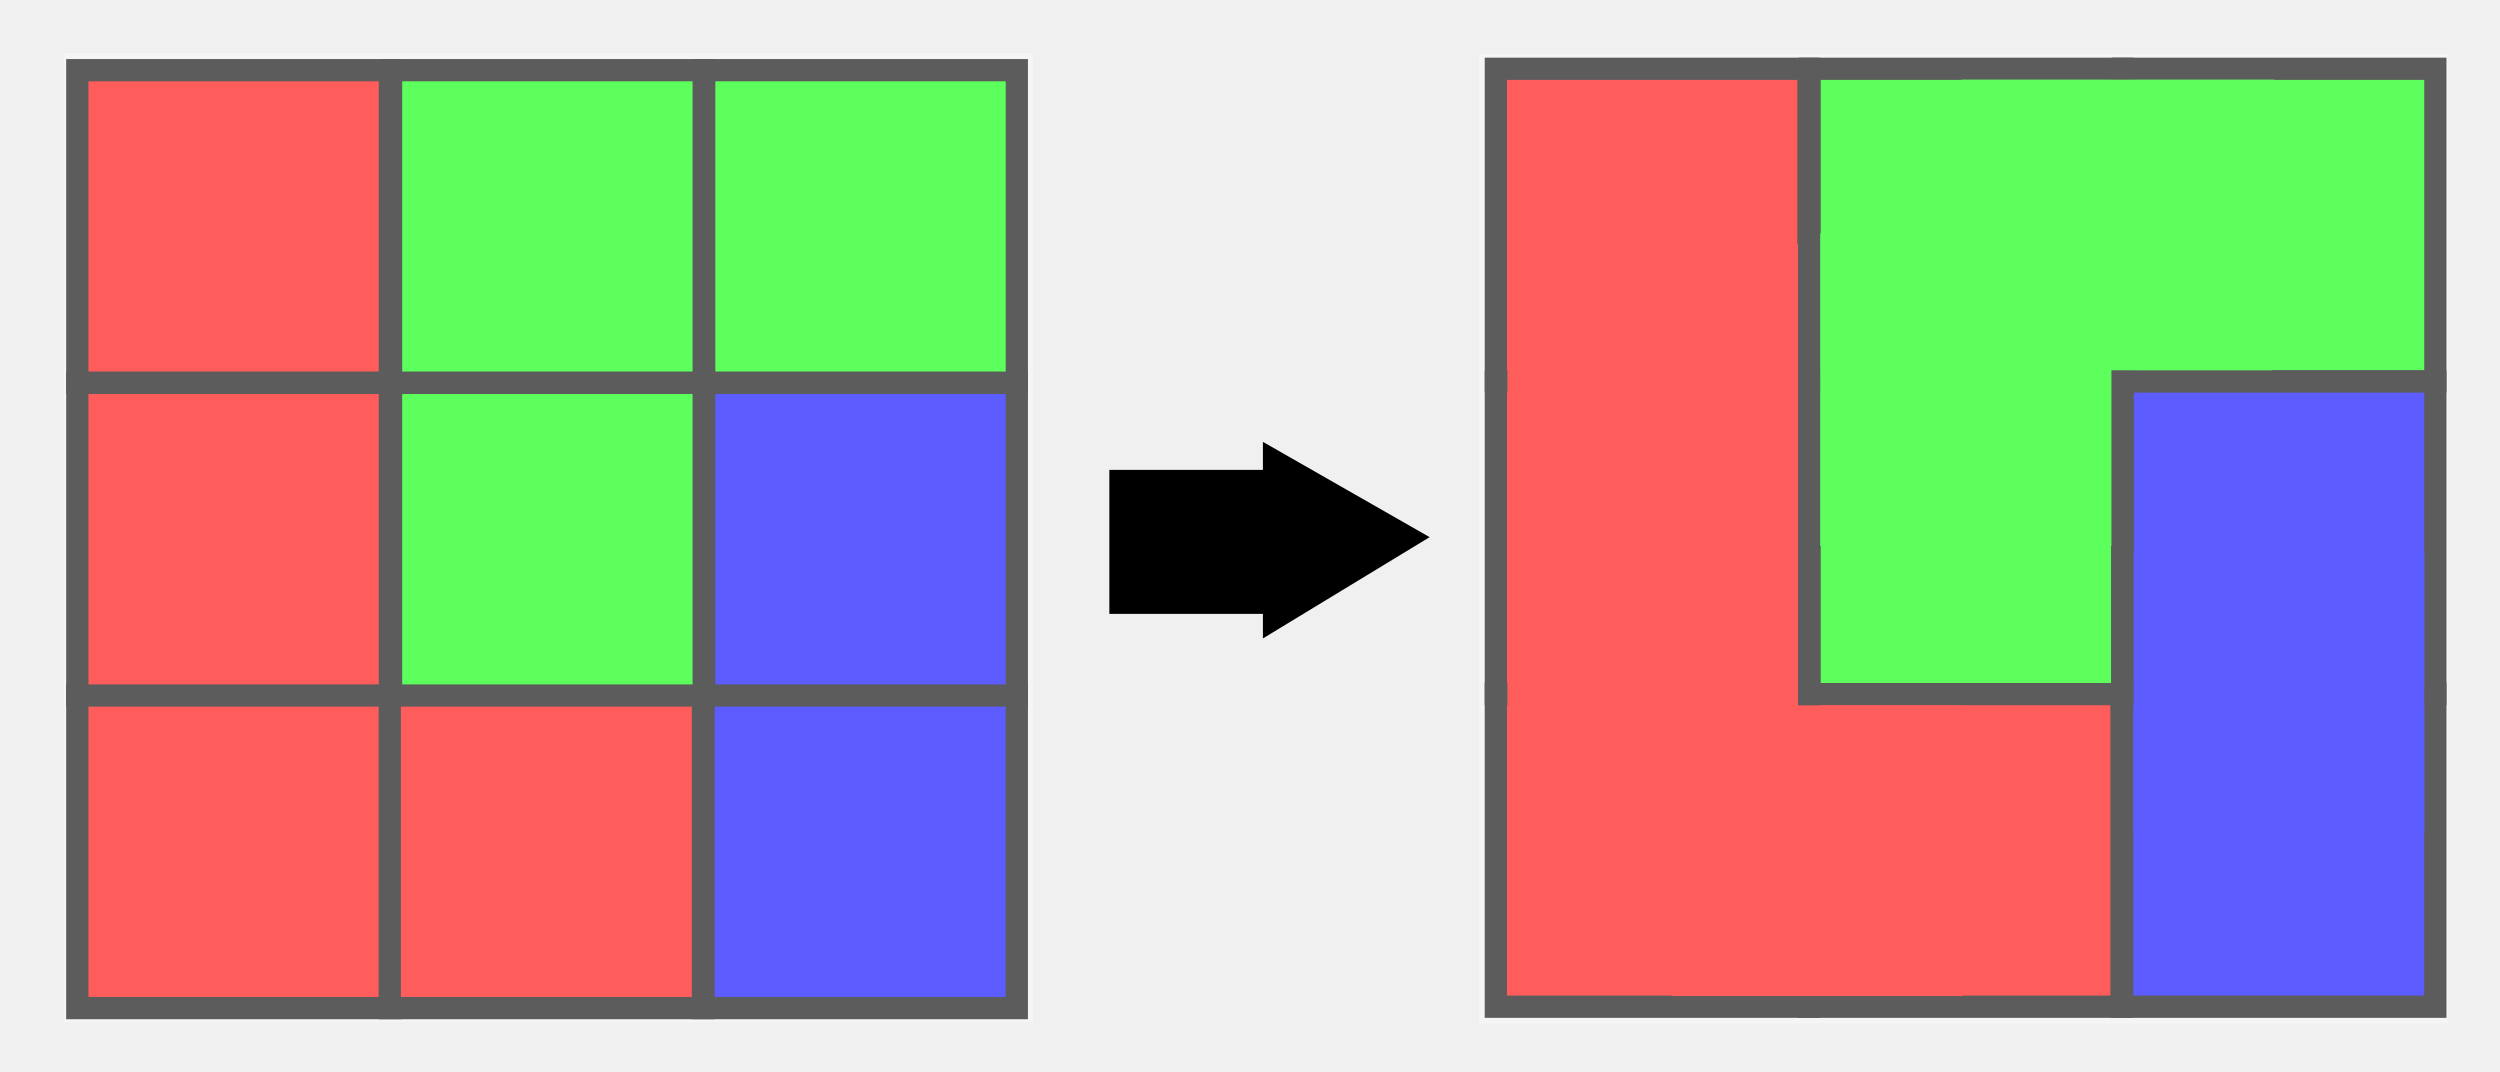
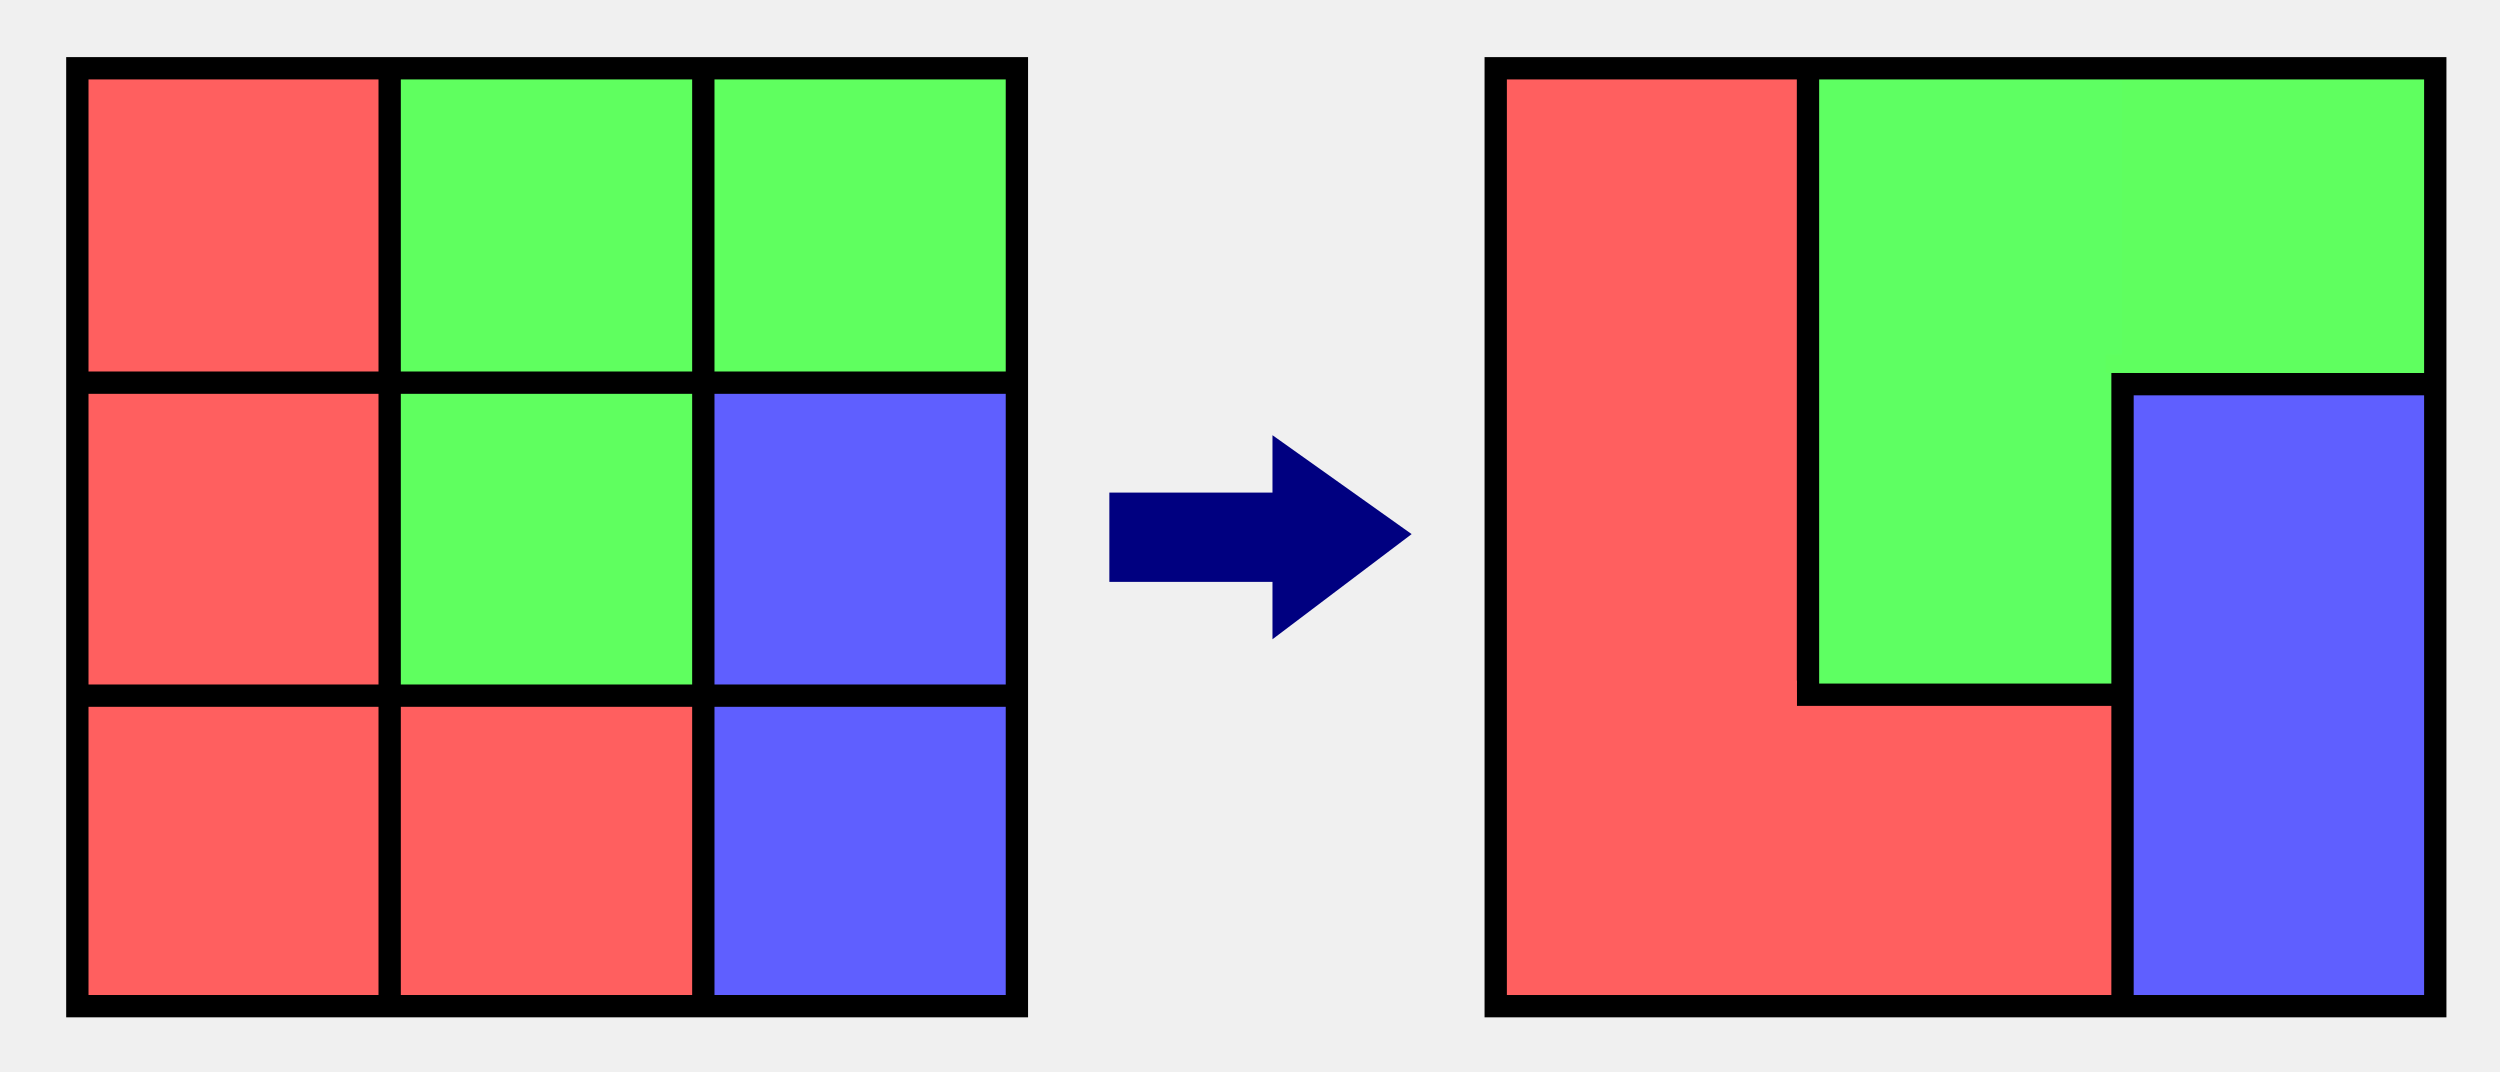
<svg xmlns="http://www.w3.org/2000/svg" width="112" height="48" id="svg3793" version="1.1">
  <defs id="defs3795" />
  <g id="layer1">
-     <g transform="translate(45.82554,-0.06273498)" id="g4870-3">
-       <g id="g5037" transform="translate(1.865762,0)">
-         <g transform="translate(-45.82554,0.06273498)" id="g4870">
-           <rect style="fill:#ff0000;fill-opacity:1;stroke:#000000;stroke-width:0.996;stroke-miterlimit:4;stroke-opacity:1;stroke-dasharray:none;stroke-dashoffset:0" id="rect3843-9" width="14.004" height="14.004" x="1.598" y="3.144" />
-           <rect style="fill:#00ff00;fill-opacity:1;stroke:#000000;stroke-width:0.996;stroke-miterlimit:4;stroke-opacity:1;stroke-dasharray:none;stroke-dashoffset:0" id="rect3843-9-8-2" width="14.004" height="14.004" x="15.655" y="3.144" />
-           <rect style="fill:#00ff00;fill-opacity:1;stroke:#000000;stroke-width:0.996;stroke-miterlimit:4;stroke-opacity:1;stroke-dasharray:none;stroke-dashoffset:0" id="rect3843-9-8-4" width="14.004" height="14.004" x="29.684" y="3.144" />
-           <rect style="fill:#ff0000;fill-opacity:1;stroke:#000000;stroke-width:0.998;stroke-miterlimit:4;stroke-opacity:1;stroke-dasharray:none;stroke-dashoffset:0" id="rect3843-4" width="14.033" height="14.033" x="1.598" y="31.13" />
-           <rect style="fill:#ff0000;fill-opacity:1;stroke:#000000;stroke-width:0.998;stroke-miterlimit:4;stroke-opacity:1;stroke-dasharray:none;stroke-dashoffset:0" id="rect3843-4-8" width="14.033" height="14.033" x="15.595" y="31.13" />
-           <rect style="fill:#0000ff;fill-opacity:1;stroke:#000000;stroke-width:0.998;stroke-miterlimit:4;stroke-opacity:1;stroke-dasharray:none;stroke-dashoffset:0" id="rect3843-9-8-5" width="14.033" height="14.033" x="29.654" y="31.13" />
-           <rect style="fill:#ff0000;fill-opacity:1;stroke:#000000;stroke-width:0.996;stroke-miterlimit:4;stroke-opacity:1;stroke-dasharray:none;stroke-dashoffset:0" id="rect3843" width="14.004" height="14.004" x="1.598" y="17.155" />
-           <rect style="fill:#00ff00;fill-opacity:1;stroke:#000000;stroke-width:0.996;stroke-miterlimit:4;stroke-opacity:1;stroke-dasharray:none;stroke-dashoffset:0" id="rect3843-9-8" width="14.004" height="14.004" x="15.655" y="17.155" />
-           <rect style="fill:#0000ff;fill-opacity:1;stroke:#000000;stroke-width:0.996;stroke-miterlimit:4;stroke-opacity:1;stroke-dasharray:none;stroke-dashoffset:0" id="rect3843-9-8-2-1" width="14.004" height="14.004" x="29.684" y="17.155" />
-         </g>
-         <rect transform="translate(-45.82554,0.06273498)" y="2.374" x="0.989" height="43.427" width="43.427" id="rect5005" style="fill:#ffffff;fill-opacity:0.363;stroke:none" />
+     <g id="g3015" transform="translate(0,0.7689623)">
+       <g id="g3787">
+         <rect y="21.299" x="49.699" height="4" width="8.085" id="rect5070" style="fill:#000080;fill-opacity:1;stroke:none" />
+         <path id="path5074" d="m 57.007,18.728 0,9.142 6.234,-4.711 z" style="fill:#000080;stroke:none;stroke-width:0.858px;stroke-linecap:butt;stroke-linejoin:miter;stroke-opacity:1;fill-opacity:1" />
      </g>
-       <g id="g5050" transform="translate(19.59051,0)">
-         <g id="g4989">
-           <rect y="3.144" x="1.598" height="14.004" width="14.004" id="rect3843-9-87" style="fill:#ff0000;fill-opacity:1;stroke:#000000;stroke-width:0.996;stroke-miterlimit:4;stroke-opacity:1;stroke-dasharray:none;stroke-dashoffset:0" />
-           <rect y="3.144" x="15.655" height="14.004" width="14.004" id="rect3843-9-8-2-4" style="fill:#00ff00;fill-opacity:1;stroke:#000000;stroke-width:0.996;stroke-miterlimit:4;stroke-opacity:1;stroke-dasharray:none;stroke-dashoffset:0" />
-           <rect y="3.144" x="29.684" height="14.004" width="14.004" id="rect3843-9-8-4-2" style="fill:#00ff00;fill-opacity:1;stroke:#000000;stroke-width:0.996;stroke-miterlimit:4;stroke-opacity:1;stroke-dasharray:none;stroke-dashoffset:0" />
-           <rect y="31.13" x="1.598" height="14.033" width="14.033" id="rect3843-4-7" style="fill:#ff0000;fill-opacity:1;stroke:#000000;stroke-width:0.998;stroke-miterlimit:4;stroke-opacity:1;stroke-dasharray:none;stroke-dashoffset:0" />
-           <rect y="31.13" x="15.595" height="14.033" width="14.033" id="rect3843-4-8-7" style="fill:#ff0000;fill-opacity:1;stroke:#000000;stroke-width:0.998;stroke-miterlimit:4;stroke-opacity:1;stroke-dasharray:none;stroke-dashoffset:0" />
-           <rect y="31.13" x="29.654" height="14.033" width="14.033" id="rect3843-9-8-5-9" style="fill:#0000ff;fill-opacity:1;stroke:#000000;stroke-width:0.998;stroke-miterlimit:4;stroke-opacity:1;stroke-dasharray:none;stroke-dashoffset:0" />
-           <rect y="17.155" x="1.598" height="14.004" width="14.004" id="rect3843-3" style="fill:#ff0000;fill-opacity:1;stroke:#000000;stroke-width:0.996;stroke-miterlimit:4;stroke-opacity:1;stroke-dasharray:none;stroke-dashoffset:0" />
-           <rect y="17.155" x="15.655" height="14.004" width="14.004" id="rect3843-9-8-1" style="fill:#00ff00;fill-opacity:1;stroke:#000000;stroke-width:0.996;stroke-miterlimit:4;stroke-opacity:1;stroke-dasharray:none;stroke-dashoffset:0" />
-           <rect y="17.155" x="29.684" height="14.004" width="14.004" id="rect3843-9-8-2-1-9" style="fill:#0000ff;fill-opacity:1;stroke:#000000;stroke-width:0.996;stroke-miterlimit:4;stroke-opacity:1;stroke-dasharray:none;stroke-dashoffset:0" />
-           <rect style="fill:#ff0000;fill-opacity:1;stroke:none" id="rect4926" width="13.018" height="24.034" x="2.117" y="11.011" />
-           <rect style="fill:#ff0000;fill-opacity:1;stroke:none" id="rect4926-8" width="13.018" height="13.018" x="9.502" y="31.665" />
-           <rect y="10.518" x="16.131" height="14.004" width="13.044" id="rect3843-9-8-2-4-6" style="fill:#00ff00;fill-opacity:1;stroke:none" />
-           <rect y="3.633" x="22.49" height="13.017" width="14.004" id="rect3843-9-8-2-4-5" style="fill:#00ff00;fill-opacity:1;stroke:none" transform="matrix(1,0,-0.00862969,0.9999628,0,0)" />
-           <rect y="24.78" x="30.173" height="12.594" width="13.02" id="rect3843-9-8-2-1-9-0" style="fill:#0000ff;fill-opacity:1;stroke:none" />
-         </g>
-         <rect y="2.492" x="0.844" height="43.427" width="43.427" id="rect5005-2" style="fill:#ffffff;fill-opacity:0.363;stroke:none" />
-       </g>
-       <g id="g5080" transform="translate(1.65533,0.375)">
-         <rect y="20.738" x="2.218" height="6.451" width="8.085" id="rect5070" style="fill:#000000;fill-opacity:1;stroke:none" />
-         <path id="path5074" d="m 9.487,20.154 0,7.443 6.312,-3.835 z" style="fill:#000000;stroke:#000000;stroke-width:0.779px;stroke-linecap:butt;stroke-linejoin:miter;stroke-opacity:1" />
-       </g>
+     </g>
+     <g id="g3093" transform="translate(45.82554,-0.03744148)">
+       <rect style="fill:#ff5f5f;fill-opacity:1;stroke:none" id="rect3843-9" width="14.004" height="14.004" x="-42.362" y="3.207" />
+       <rect style="fill:#5fff5f;fill-opacity:1;stroke:none" id="rect3843-9-8-2" width="14.004" height="14.004" x="-28.305" y="3.207" />
+       <rect style="fill:#5fff5f;fill-opacity:1;stroke:none" id="rect3843-9-8-4" width="14.004" height="14.004" x="-14.276" y="3.207" />
+       <rect style="fill:#ff5f5f;fill-opacity:1;stroke:none" id="rect3843-4" width="14.033" height="14.033" x="-42.362" y="31.193" />
+       <rect style="fill:#ff5f5f;fill-opacity:1;stroke:none" id="rect3843-4-8" width="14.033" height="14.033" x="-28.364" y="31.193" />
+       <rect style="fill:#5f5fff;fill-opacity:1;stroke:none" id="rect3843-9-8-5" width="14.033" height="14.033" x="-14.306" y="31.193" />
+       <rect style="fill:#ff5f5f;fill-opacity:1;stroke:none" id="rect3843" width="14.004" height="14.004" x="-42.362" y="17.218" />
+       <rect style="fill:#5fff5f;fill-opacity:1;stroke:none" id="rect3843-9-8" width="14.004" height="14.004" x="-28.305" y="17.218" />
+       <rect style="fill:#5f5fff;fill-opacity:1;stroke:none" id="rect3843-9-8-2-1" width="14.004" height="14.004" x="-14.276" y="17.218" />
+       <path style="fill:none;stroke:#000000;stroke-width:1px;stroke-linecap:butt;stroke-linejoin:miter;stroke-opacity:1" d="m 3.465,3.033 42.092,0 0,42.018 -42.092,0 z" id="path3057" transform="translate(-45.82554,0.06273498)" />
+       <path style="fill:none;stroke:#000000;stroke-width:1px;stroke-linecap:butt;stroke-linejoin:miter;stroke-opacity:1" d="m 3.656,17.118 41.764,0" id="path3061" transform="translate(-45.82554,0.06273498)" />
+       <path style="fill:none;stroke:#000000;stroke-width:1px;stroke-linecap:butt;stroke-linejoin:miter;stroke-opacity:1" d="m 3.57,31.14 41.936,0" id="path3063" transform="translate(-45.82554,0.06273498)" />
+       <path style="fill:none;stroke:#000000;stroke-width:1px;stroke-linecap:butt;stroke-linejoin:miter;stroke-opacity:1" d="m 17.457,3.231 0,41.545" id="path3065" transform="translate(-45.82554,0.06273498)" />
+       <path style="fill:none;stroke:#000000;stroke-width:1px;stroke-linecap:butt;stroke-linejoin:miter;stroke-opacity:1" d="m 31.509,3.049 0,41.728" id="path3067" transform="translate(-45.82554,0.06273498)" />
+     </g>
+     <g id="g3836" transform="translate(0,-0.0252937)">
+       <rect style="fill:#ff5f5f;fill-opacity:1;stroke:none" id="rect3843-9-1" width="14.004" height="41.757" x="67.007" y="3.239" />
+       <rect style="fill:#5fff5f;fill-opacity:1;stroke:none" id="rect3843-9-8-4-4" width="16.305" height="14.004" x="92.793" y="3.195" />
+       <rect style="fill:#ff5f5f;fill-opacity:1;stroke:none" id="rect3843-4-8-9" width="14.033" height="14.033" x="80.861" y="31.18" />
+       <rect style="fill:#5f5fff;fill-opacity:1;stroke:none" id="rect3843-9-8-5-4" width="14.033" height="27.838" x="95.063" y="17.376" />
+       <rect style="fill:#5eff62;fill-opacity:1;stroke:none" id="rect3843-9-8-8" width="14.004" height="27.882" x="81.064" y="3.328" />
+       <path style="fill:none;stroke:#000000;stroke-width:1px;stroke-linecap:butt;stroke-linejoin:miter;stroke-opacity:1" d="m 67.008,3.084 42.092,0 0,42.018 -42.092,0 z" id="path3057-4" />
+       <path style="fill:none;stroke:#000000;stroke-width:1px;stroke-linecap:butt;stroke-linejoin:miter;stroke-opacity:1" d="m 80.998,3.168 0,27.859" id="path3142" />
+       <path style="fill:none;stroke:#000000;stroke-width:1px;stroke-linecap:butt;stroke-linejoin:miter;stroke-opacity:1" d="m 95.11,31.149 -14.613,0" id="path3144" />
+       <path style="fill:none;stroke:#000000;stroke-width:1px;stroke-linecap:butt;stroke-linejoin:miter;stroke-opacity:1" d="m 108.992,17.236 -13.906,0" id="path3148" />
+       <path style="fill:none;stroke:#000000;stroke-width:1px;stroke-linecap:butt;stroke-linejoin:miter;stroke-opacity:1" d="m 95.089,45.009 0,-28.312" id="path3152" />
+       <rect style="fill:#5fff5f;fill-opacity:1;stroke:none" id="rect3172" width="1.455" height="0.82" x="94.343" y="15.915" />
+       <rect style="fill:#ff5f5f;fill-opacity:1;stroke:none" id="rect3174" width="0.469" height="1.227" x="80.031" y="30.513" />
    </g>
  </g>
</svg>
